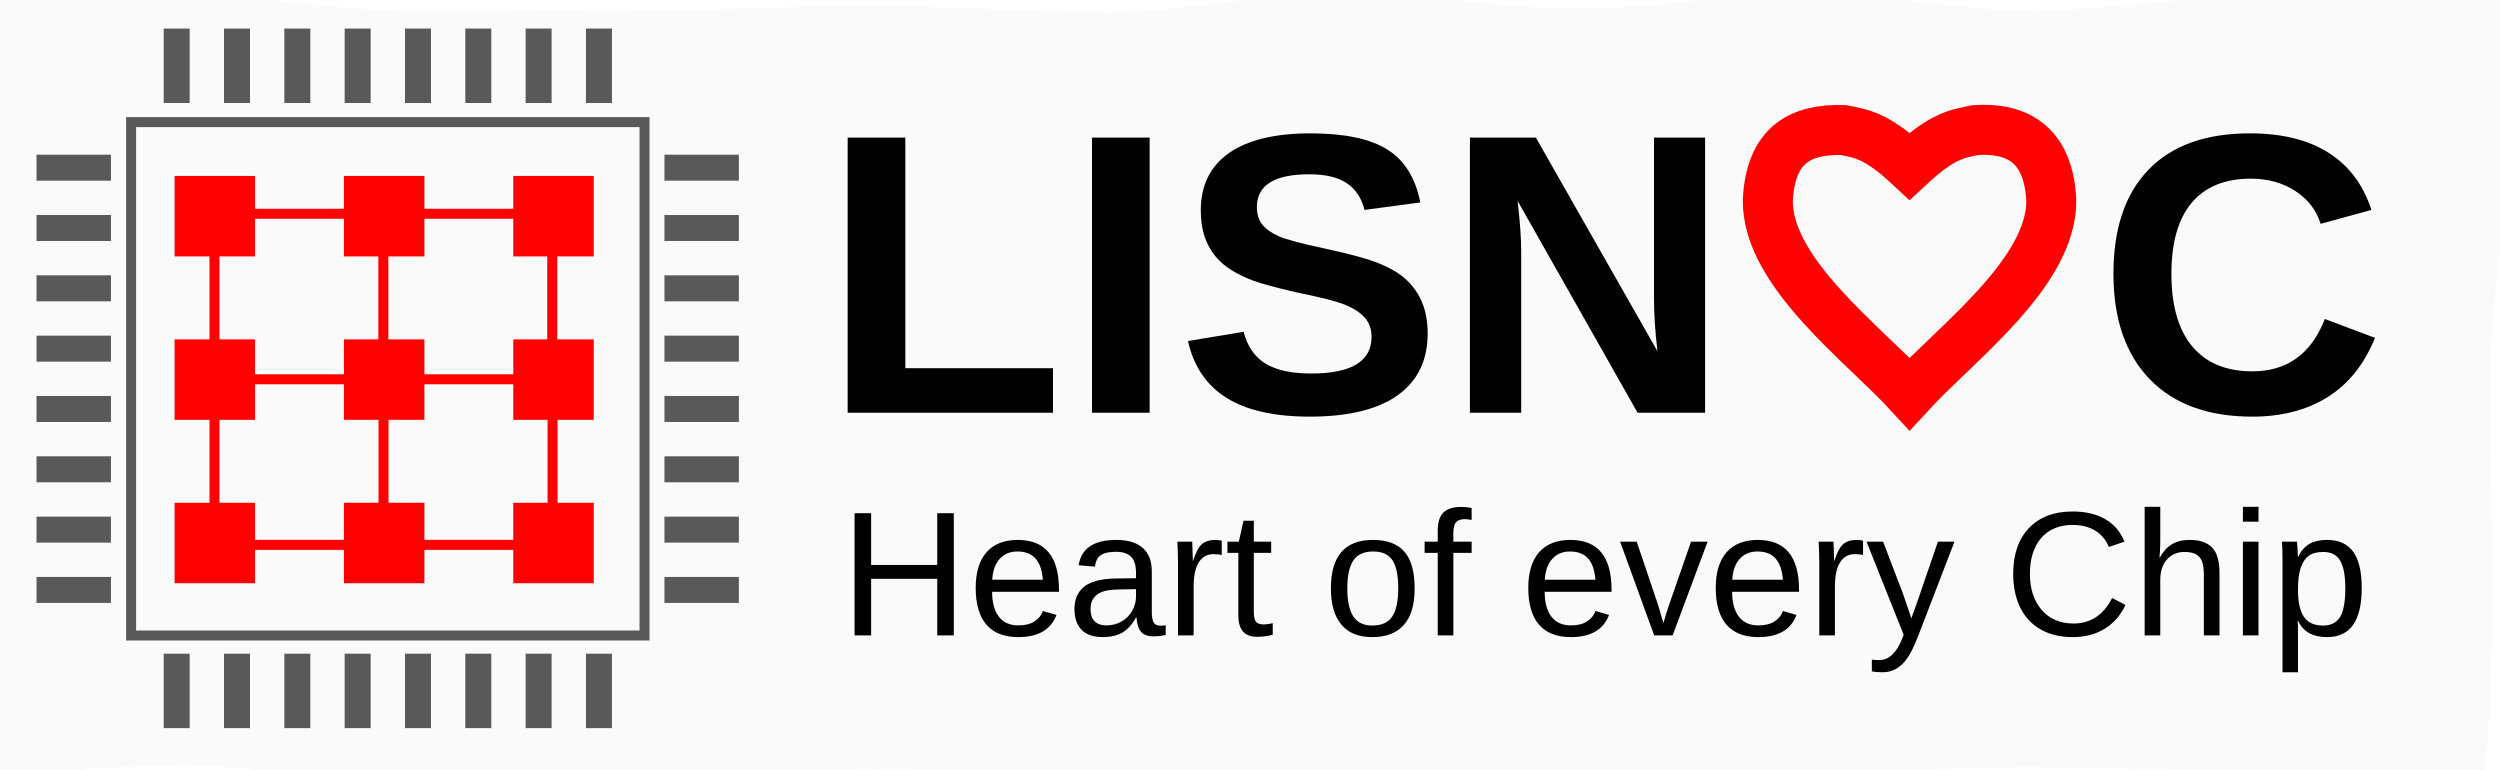
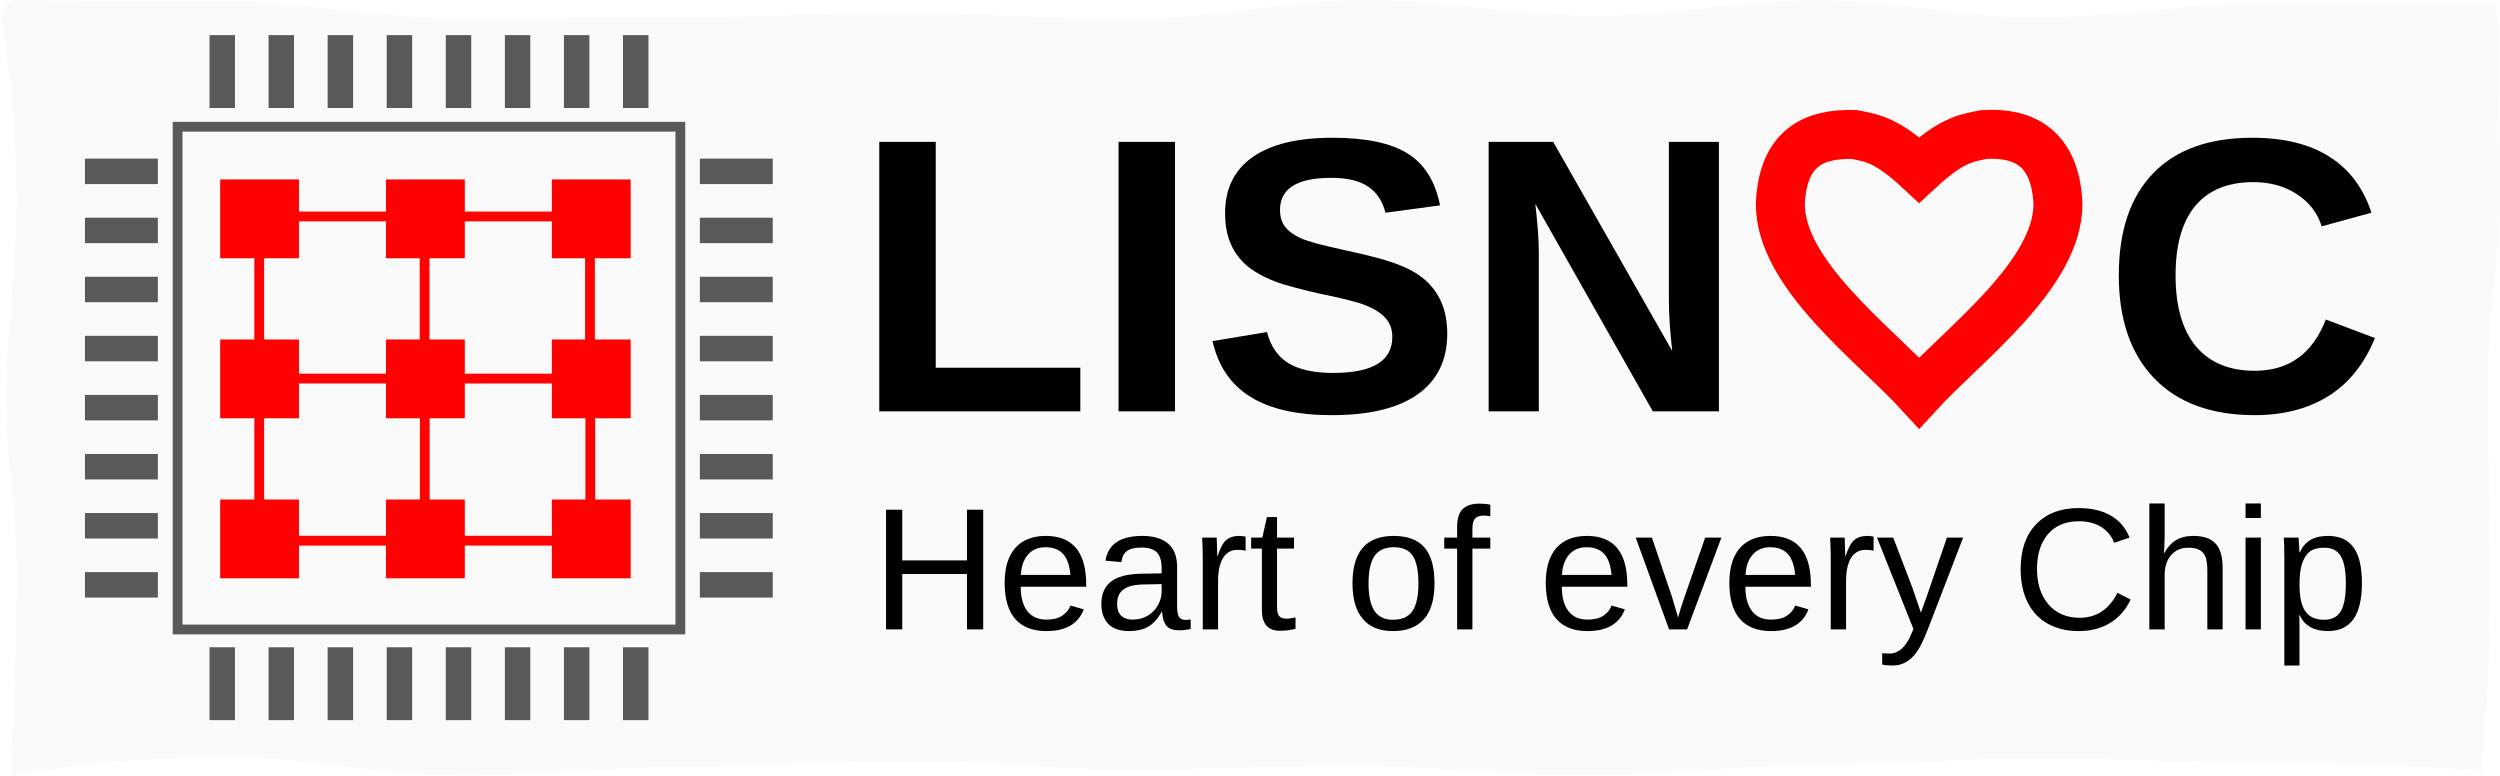
- <svg xmlns="http://www.w3.org/2000/svg" height="77" width="250" version="1.1" id="svg3071">
+ <svg xmlns="http://www.w3.org/2000/svg" height="79.239" width="255.296" version="1.1" id="svg3071">
  <defs id="defs3075" />
-   <path style="fill:#fafafa;fill-opacity:1;stroke:none" d="M-3.964 -0.707C-3.964 -0.707 4.055 -0.621 18.333 -0.621C24.943 -0.621 33.65 1.156 42.297 1.156C49.453 1.156 57.403 1.022 65.55 1.022C72.946 1.022 79.09 0.592 87.014 0.592C94.559 0.592 103.022 1.235 110.802 1.235C118.466 1.235 126.553 -0.73 134.216 -0.73C141.997 -0.73 150.329 0.885 157.874 0.885C165.797 0.885 173.026 -0.705 180.422 -0.705C188.569 -0.705 195.44 1.06 202.597 1.06C211.245 1.06 220.265 -0.517 226.875 -0.517C241.152 -0.517 249.978 -0.468 249.978 -0.468C249.978 -0.468 250.271 8.664 250.271 19.752C250.271 25.652 249.031 31.217 249.031 37.927C249.031 44.636 249.232 53.31 249.232 59.21C249.232 70.298 248.408 78.007 248.408 78.007C248.408 78.007 241.469 77.221 227.191 77.221C220.581 77.221 211.278 76.702 202.63 76.702C195.474 76.702 189.271 77.326 181.125 77.326C173.729 77.326 164.592 78.433 156.669 78.433C149.124 78.433 140.833 77.458 133.052 77.458C125.389 77.458 117.718 77.848 110.055 77.848C102.275 77.848 96.323 76.96 88.779 76.96C80.855 76.96 73.305 77.525 65.909 77.525C57.762 77.525 49.412 78.449 42.255 78.449C33.607 78.449 25.656 76.557 19.046 76.557C4.768 76.557 -4.031 78.508 -4.031 78.508C-4.031 78.508 -3.321 68.891 -3.321 57.803C-3.321 51.903 -4.385 46.589 -4.385 39.88C-4.385 33.171 -3.332 25.904 -3.332 20.004C-3.332 8.916 -5.025 0.868 -5.025 0.868" id="rect4197" />
-   <g transform="translate(-0.318076,-0.0854176)" id="g3257">
+   <path style="fill:#fafafa;fill-opacity:1;stroke:none" d="m 1.06,0.023 c 0,0 8.02,0.086 22.297,0.086 6.61,0 15.317,1.777 23.964,1.777 7.156,0 15.107,-0.134 23.253,-0.134 7.396,0 13.54,-0.429 21.464,-0.429 7.545,0 16.008,0.643 23.788,0.643 7.664,0 15.751,-1.966 23.414,-1.966 7.78,0 16.113,1.615 23.657,1.615 7.923,0 15.152,-1.589 22.548,-1.589 8.147,0 15.018,1.765 22.175,1.765 8.648,0 17.668,-1.577 24.278,-1.577 14.277,0 23.103,0.049 23.103,0.049 0,0 0.293,9.131 0.293,20.22 0,5.9 -1.24,11.465 -1.24,18.175 0,6.709 0.202,15.383 0.202,21.283 0,11.088 -0.824,18.797 -0.824,18.797 0,0 -6.94,-0.785 -21.217,-0.785 -6.61,0 -15.913,-0.52 -24.561,-0.52 -7.156,0 -13.359,0.625 -21.506,0.625 -7.396,0 -16.532,1.107 -24.456,1.107 -7.545,0 -15.836,-0.975 -23.616,-0.975 -7.664,0 -15.334,0.39 -22.998,0.39 -7.78,0 -13.731,-0.887 -21.276,-0.887 -7.923,0 -15.474,0.565 -22.869,0.565 -8.147,0 -16.497,0.924 -23.654,0.924 -8.648,0 -16.599,-1.892 -23.209,-1.892 -14.277,0 -23.076,1.952 -23.076,1.952 0,0 0.71,-9.617 0.71,-20.705 0,-5.9 -1.064,-11.213 -1.064,-17.923 0,-6.709 1.053,-13.976 1.053,-19.876 C 1.693,9.647 4.839e-8,1.599 4.839e-8,1.599" id="rect4197" />
+   <g transform="translate(4.70655,0.6450306)" id="g3257">
    <rect y="17.681" x="17.777" height="8.046" width="8.046" id="rect3129" style="fill:#ff0101;fill-opacity:1;stroke:none" />
    <rect style="fill:#ff0101;fill-opacity:1;stroke:none" id="rect3131" width="8.046" height="8.046" x="34.712" y="17.681" />
    <rect y="17.681" x="51.647" height="8.046" width="8.046" id="rect3133" style="fill:#ff0101;fill-opacity:1;stroke:none" />
    <rect style="fill:#ff0101;fill-opacity:1;stroke:none" id="rect3135" width="8.046" height="8.046" x="17.777" y="34.022" />
    <rect y="34.022" x="34.712" height="8.046" width="8.046" id="rect3137" style="fill:#ff0101;fill-opacity:1;stroke:none" />
    <rect style="fill:#ff0101;fill-opacity:1;stroke:none" id="rect3139" width="8.046" height="8.046" x="51.647" y="34.022" />
    <rect y="50.364" x="17.777" height="8.046" width="8.046" id="rect3141" style="fill:#ff0101;fill-opacity:1;stroke:none" />
    <rect style="fill:#ff0101;fill-opacity:1;stroke:none" id="rect3143" width="8.046" height="8.046" x="34.712" y="50.364" />
    <rect y="50.364" x="51.647" height="8.046" width="8.046" id="rect3145" style="fill:#ff0101;fill-opacity:1;stroke:none" />
    <path id="path3225" d="m 21.766,25.33 0,9.328" style="fill:none;stroke:#ff0101;stroke-width:1px;stroke-linecap:butt;stroke-linejoin:miter;stroke-opacity:1" />
    <path style="fill:none;stroke:#ff0101;stroke-width:1px;stroke-linecap:butt;stroke-linejoin:miter;stroke-opacity:1" d="m 38.653,25.33 0,9.328" id="path3227" />
    <path id="path3229" d="m 55.54,25.33 0,9.328" style="fill:none;stroke:#ff0101;stroke-width:1px;stroke-linecap:butt;stroke-linejoin:miter;stroke-opacity:1" />
    <path style="fill:none;stroke:#ff0101;stroke-width:1px;stroke-linecap:butt;stroke-linejoin:miter;stroke-opacity:1" d="m 21.766,41.737 0,9.328" id="path3231" />
    <path id="path3233" d="m 38.67,41.737 0,9.328" style="fill:none;stroke:#ff0101;stroke-width:1px;stroke-linecap:butt;stroke-linejoin:miter;stroke-opacity:1" />
    <path style="fill:none;stroke:#ff0101;stroke-width:1px;stroke-linecap:butt;stroke-linejoin:miter;stroke-opacity:1" d="m 55.574,41.737 0,9.328" id="path3235" />
    <path style="fill:none;stroke:#ff0101;stroke-width:1px;stroke-linecap:butt;stroke-linejoin:miter;stroke-opacity:1" d="m 52.299,38.016 -26.794,0" id="path3237" />
    <path id="path3241" d="m 52.299,54.572 -26.794,0" style="fill:none;stroke:#ff0101;stroke-width:1px;stroke-linecap:butt;stroke-linejoin:miter;stroke-opacity:1" />
    <path id="path3245" d="m 52.497,21.46 -26.993,0" style="fill:none;stroke:#ff0101;stroke-width:1px;stroke-linecap:butt;stroke-linejoin:miter;stroke-opacity:1" />
  </g>
-   <rect style="fill:none;stroke:#595959;stroke-width:1;stroke-miterlimit:4;stroke-opacity:1;stroke-dasharray:none" id="rect3255" width="51.339" height="51.339" x="13.112" y="12.211" />
-   <g id="g4089" transform="translate(-0.318076,0.0717074)">
-     <path id="path3277" d="m 3.97,16.696 7.443,0" style="fill:none;stroke:#595959;stroke-width:2.6;stroke-linecap:butt;stroke-linejoin:miter;stroke-miterlimit:4;stroke-opacity:1;stroke-dasharray:none" />
-     <path style="fill:none;stroke:#595959;stroke-width:2.6;stroke-linecap:butt;stroke-linejoin:miter;stroke-miterlimit:4;stroke-opacity:1;stroke-dasharray:none" d="m 3.97,22.728 7.443,0" id="path4047" />
-     <path id="path4049" d="m 3.97,28.761 7.443,0" style="fill:none;stroke:#595959;stroke-width:2.6;stroke-linecap:butt;stroke-linejoin:miter;stroke-miterlimit:4;stroke-opacity:1;stroke-dasharray:none" />
-     <path style="fill:none;stroke:#595959;stroke-width:2.6;stroke-linecap:butt;stroke-linejoin:miter;stroke-miterlimit:4;stroke-opacity:1;stroke-dasharray:none" d="m 3.97,34.793 7.443,0" id="path4051" />
-     <path id="path4053" d="m 3.97,40.825 7.443,0" style="fill:none;stroke:#595959;stroke-width:2.6;stroke-linecap:butt;stroke-linejoin:miter;stroke-miterlimit:4;stroke-opacity:1;stroke-dasharray:none" />
-     <path style="fill:none;stroke:#595959;stroke-width:2.6;stroke-linecap:butt;stroke-linejoin:miter;stroke-miterlimit:4;stroke-opacity:1;stroke-dasharray:none" d="m 3.97,46.858 7.443,0" id="path4055" />
-     <path id="path4057" d="m 3.97,52.89 7.443,0" style="fill:none;stroke:#595959;stroke-width:2.6;stroke-linecap:butt;stroke-linejoin:miter;stroke-miterlimit:4;stroke-opacity:1;stroke-dasharray:none" />
-     <path style="fill:none;stroke:#595959;stroke-width:2.6;stroke-linecap:butt;stroke-linejoin:miter;stroke-miterlimit:4;stroke-opacity:1;stroke-dasharray:none" d="m 3.97,58.922 7.443,0" id="path4059" />
+   <rect style="fill:none;stroke:#595959;stroke-width:1;stroke-miterlimit:4;stroke-dasharray:none;stroke-opacity:1" id="rect3255" width="51.339" height="51.339" x="18.137" y="12.942" />
+   <g id="g4089" transform="translate(4.70655,0.8021556)">
+     <path id="path3277" d="m 3.97,16.696 7.443,0" style="fill:none;stroke:#595959;stroke-width:2.6;stroke-linecap:butt;stroke-linejoin:miter;stroke-miterlimit:4;stroke-dasharray:none;stroke-opacity:1" />
+     <path style="fill:none;stroke:#595959;stroke-width:2.6;stroke-linecap:butt;stroke-linejoin:miter;stroke-miterlimit:4;stroke-dasharray:none;stroke-opacity:1" d="m 3.97,22.728 7.443,0" id="path4047" />
+     <path id="path4049" d="m 3.97,28.761 7.443,0" style="fill:none;stroke:#595959;stroke-width:2.6;stroke-linecap:butt;stroke-linejoin:miter;stroke-miterlimit:4;stroke-dasharray:none;stroke-opacity:1" />
+     <path style="fill:none;stroke:#595959;stroke-width:2.6;stroke-linecap:butt;stroke-linejoin:miter;stroke-miterlimit:4;stroke-dasharray:none;stroke-opacity:1" d="m 3.97,34.793 7.443,0" id="path4051" />
+     <path id="path4053" d="m 3.97,40.825 7.443,0" style="fill:none;stroke:#595959;stroke-width:2.6;stroke-linecap:butt;stroke-linejoin:miter;stroke-miterlimit:4;stroke-dasharray:none;stroke-opacity:1" />
+     <path style="fill:none;stroke:#595959;stroke-width:2.6;stroke-linecap:butt;stroke-linejoin:miter;stroke-miterlimit:4;stroke-dasharray:none;stroke-opacity:1" d="m 3.97,46.858 7.443,0" id="path4055" />
+     <path id="path4057" d="m 3.97,52.89 7.443,0" style="fill:none;stroke:#595959;stroke-width:2.6;stroke-linecap:butt;stroke-linejoin:miter;stroke-miterlimit:4;stroke-dasharray:none;stroke-opacity:1" />
+     <path style="fill:none;stroke:#595959;stroke-width:2.6;stroke-linecap:butt;stroke-linejoin:miter;stroke-miterlimit:4;stroke-dasharray:none;stroke-opacity:1" d="m 3.97,58.922 7.443,0" id="path4059" />
  </g>
-   <g id="g4079" transform="translate(-0.025598,0.0717074)">
-     <path style="fill:none;stroke:#595959;stroke-width:2.6;stroke-linecap:butt;stroke-linejoin:miter;stroke-miterlimit:4;stroke-opacity:1;stroke-dasharray:none" d="m 66.47,16.696 7.443,0" id="path4063" />
-     <path id="path4065" d="m 66.47,22.728 7.443,0" style="fill:none;stroke:#595959;stroke-width:2.6;stroke-linecap:butt;stroke-linejoin:miter;stroke-miterlimit:4;stroke-opacity:1;stroke-dasharray:none" />
-     <path style="fill:none;stroke:#595959;stroke-width:2.6;stroke-linecap:butt;stroke-linejoin:miter;stroke-miterlimit:4;stroke-opacity:1;stroke-dasharray:none" d="m 66.47,28.761 7.443,0" id="path4067" />
-     <path id="path4069" d="m 66.47,34.793 7.443,0" style="fill:none;stroke:#595959;stroke-width:2.6;stroke-linecap:butt;stroke-linejoin:miter;stroke-miterlimit:4;stroke-opacity:1;stroke-dasharray:none" />
-     <path style="fill:none;stroke:#595959;stroke-width:2.6;stroke-linecap:butt;stroke-linejoin:miter;stroke-miterlimit:4;stroke-opacity:1;stroke-dasharray:none" d="m 66.47,40.825 7.443,0" id="path4071" />
-     <path id="path4073" d="m 66.47,46.858 7.443,0" style="fill:none;stroke:#595959;stroke-width:2.6;stroke-linecap:butt;stroke-linejoin:miter;stroke-miterlimit:4;stroke-opacity:1;stroke-dasharray:none" />
-     <path style="fill:none;stroke:#595959;stroke-width:2.6;stroke-linecap:butt;stroke-linejoin:miter;stroke-miterlimit:4;stroke-opacity:1;stroke-dasharray:none" d="m 66.47,52.89 7.443,0" id="path4075" />
-     <path id="path4077" d="m 66.47,58.922 7.443,0" style="fill:none;stroke:#595959;stroke-width:2.6;stroke-linecap:butt;stroke-linejoin:miter;stroke-miterlimit:4;stroke-opacity:1;stroke-dasharray:none" />
+   <g id="g4079" transform="translate(4.999028,0.8021556)">
+     <path style="fill:none;stroke:#595959;stroke-width:2.6;stroke-linecap:butt;stroke-linejoin:miter;stroke-miterlimit:4;stroke-dasharray:none;stroke-opacity:1" d="m 66.47,16.696 7.443,0" id="path4063" />
+     <path id="path4065" d="m 66.47,22.728 7.443,0" style="fill:none;stroke:#595959;stroke-width:2.6;stroke-linecap:butt;stroke-linejoin:miter;stroke-miterlimit:4;stroke-dasharray:none;stroke-opacity:1" />
+     <path style="fill:none;stroke:#595959;stroke-width:2.6;stroke-linecap:butt;stroke-linejoin:miter;stroke-miterlimit:4;stroke-dasharray:none;stroke-opacity:1" d="m 66.47,28.761 7.443,0" id="path4067" />
+     <path id="path4069" d="m 66.47,34.793 7.443,0" style="fill:none;stroke:#595959;stroke-width:2.6;stroke-linecap:butt;stroke-linejoin:miter;stroke-miterlimit:4;stroke-dasharray:none;stroke-opacity:1" />
+     <path style="fill:none;stroke:#595959;stroke-width:2.6;stroke-linecap:butt;stroke-linejoin:miter;stroke-miterlimit:4;stroke-dasharray:none;stroke-opacity:1" d="m 66.47,40.825 7.443,0" id="path4071" />
+     <path id="path4073" d="m 66.47,46.858 7.443,0" style="fill:none;stroke:#595959;stroke-width:2.6;stroke-linecap:butt;stroke-linejoin:miter;stroke-miterlimit:4;stroke-dasharray:none;stroke-opacity:1" />
+     <path style="fill:none;stroke:#595959;stroke-width:2.6;stroke-linecap:butt;stroke-linejoin:miter;stroke-miterlimit:4;stroke-dasharray:none;stroke-opacity:1" d="m 66.47,52.89 7.443,0" id="path4075" />
+     <path id="path4077" d="m 66.47,58.922 7.443,0" style="fill:none;stroke:#595959;stroke-width:2.6;stroke-linecap:butt;stroke-linejoin:miter;stroke-miterlimit:4;stroke-dasharray:none;stroke-opacity:1" />
  </g>
-   <g transform="matrix(0,-1,1,0,0.972761,76.76957)" id="g4099">
-     <path id="path4101" d="m 66.47,16.696 7.443,0" style="fill:none;stroke:#595959;stroke-width:2.6;stroke-linecap:butt;stroke-linejoin:miter;stroke-miterlimit:4;stroke-opacity:1;stroke-dasharray:none" />
-     <path style="fill:none;stroke:#595959;stroke-width:2.6;stroke-linecap:butt;stroke-linejoin:miter;stroke-miterlimit:4;stroke-opacity:1;stroke-dasharray:none" d="m 66.47,22.728 7.443,0" id="path4103" />
-     <path id="path4105" d="m 66.47,28.761 7.443,0" style="fill:none;stroke:#595959;stroke-width:2.6;stroke-linecap:butt;stroke-linejoin:miter;stroke-miterlimit:4;stroke-opacity:1;stroke-dasharray:none" />
-     <path style="fill:none;stroke:#595959;stroke-width:2.6;stroke-linecap:butt;stroke-linejoin:miter;stroke-miterlimit:4;stroke-opacity:1;stroke-dasharray:none" d="m 66.47,34.793 7.443,0" id="path4107" />
-     <path id="path4109" d="m 66.47,40.825 7.443,0" style="fill:none;stroke:#595959;stroke-width:2.6;stroke-linecap:butt;stroke-linejoin:miter;stroke-miterlimit:4;stroke-opacity:1;stroke-dasharray:none" />
-     <path style="fill:none;stroke:#595959;stroke-width:2.6;stroke-linecap:butt;stroke-linejoin:miter;stroke-miterlimit:4;stroke-opacity:1;stroke-dasharray:none" d="m 66.47,46.858 7.443,0" id="path4111" />
-     <path id="path4113" d="m 66.47,52.89 7.443,0" style="fill:none;stroke:#595959;stroke-width:2.6;stroke-linecap:butt;stroke-linejoin:miter;stroke-miterlimit:4;stroke-opacity:1;stroke-dasharray:none" />
-     <path style="fill:none;stroke:#595959;stroke-width:2.6;stroke-linecap:butt;stroke-linejoin:miter;stroke-miterlimit:4;stroke-opacity:1;stroke-dasharray:none" d="m 66.47,58.922 7.443,0" id="path4115" />
+   <g transform="matrix(0,-1,1,0,5.997388,77.50002)" id="g4099">
+     <path id="path4101" d="m 66.47,16.696 7.443,0" style="fill:none;stroke:#595959;stroke-width:2.6;stroke-linecap:butt;stroke-linejoin:miter;stroke-miterlimit:4;stroke-dasharray:none;stroke-opacity:1" />
+     <path style="fill:none;stroke:#595959;stroke-width:2.6;stroke-linecap:butt;stroke-linejoin:miter;stroke-miterlimit:4;stroke-dasharray:none;stroke-opacity:1" d="m 66.47,22.728 7.443,0" id="path4103" />
+     <path id="path4105" d="m 66.47,28.761 7.443,0" style="fill:none;stroke:#595959;stroke-width:2.6;stroke-linecap:butt;stroke-linejoin:miter;stroke-miterlimit:4;stroke-dasharray:none;stroke-opacity:1" />
+     <path style="fill:none;stroke:#595959;stroke-width:2.6;stroke-linecap:butt;stroke-linejoin:miter;stroke-miterlimit:4;stroke-dasharray:none;stroke-opacity:1" d="m 66.47,34.793 7.443,0" id="path4107" />
+     <path id="path4109" d="m 66.47,40.825 7.443,0" style="fill:none;stroke:#595959;stroke-width:2.6;stroke-linecap:butt;stroke-linejoin:miter;stroke-miterlimit:4;stroke-dasharray:none;stroke-opacity:1" />
+     <path style="fill:none;stroke:#595959;stroke-width:2.6;stroke-linecap:butt;stroke-linejoin:miter;stroke-miterlimit:4;stroke-dasharray:none;stroke-opacity:1" d="m 66.47,46.858 7.443,0" id="path4111" />
+     <path id="path4113" d="m 66.47,52.89 7.443,0" style="fill:none;stroke:#595959;stroke-width:2.6;stroke-linecap:butt;stroke-linejoin:miter;stroke-miterlimit:4;stroke-dasharray:none;stroke-opacity:1" />
+     <path style="fill:none;stroke:#595959;stroke-width:2.6;stroke-linecap:butt;stroke-linejoin:miter;stroke-miterlimit:4;stroke-dasharray:none;stroke-opacity:1" d="m 66.47,58.922 7.443,0" id="path4115" />
  </g>
-   <g id="g4117" transform="matrix(0,-1,1,0,0.972761,139.2802)">
-     <path style="fill:none;stroke:#595959;stroke-width:2.6;stroke-linecap:butt;stroke-linejoin:miter;stroke-miterlimit:4;stroke-opacity:1;stroke-dasharray:none" d="m 66.47,16.696 7.443,0" id="path4119" />
-     <path id="path4121" d="m 66.47,22.728 7.443,0" style="fill:none;stroke:#595959;stroke-width:2.6;stroke-linecap:butt;stroke-linejoin:miter;stroke-miterlimit:4;stroke-opacity:1;stroke-dasharray:none" />
-     <path style="fill:none;stroke:#595959;stroke-width:2.6;stroke-linecap:butt;stroke-linejoin:miter;stroke-miterlimit:4;stroke-opacity:1;stroke-dasharray:none" d="m 66.47,28.761 7.443,0" id="path4123" />
-     <path id="path4125" d="m 66.47,34.793 7.443,0" style="fill:none;stroke:#595959;stroke-width:2.6;stroke-linecap:butt;stroke-linejoin:miter;stroke-miterlimit:4;stroke-opacity:1;stroke-dasharray:none" />
-     <path style="fill:none;stroke:#595959;stroke-width:2.6;stroke-linecap:butt;stroke-linejoin:miter;stroke-miterlimit:4;stroke-opacity:1;stroke-dasharray:none" d="m 66.47,40.825 7.443,0" id="path4127" />
-     <path id="path4129" d="m 66.47,46.858 7.443,0" style="fill:none;stroke:#595959;stroke-width:2.6;stroke-linecap:butt;stroke-linejoin:miter;stroke-miterlimit:4;stroke-opacity:1;stroke-dasharray:none" />
-     <path style="fill:none;stroke:#595959;stroke-width:2.6;stroke-linecap:butt;stroke-linejoin:miter;stroke-miterlimit:4;stroke-opacity:1;stroke-dasharray:none" d="m 66.47,52.89 7.443,0" id="path4131" />
-     <path id="path4133" d="m 66.47,58.922 7.443,0" style="fill:none;stroke:#595959;stroke-width:2.6;stroke-linecap:butt;stroke-linejoin:miter;stroke-miterlimit:4;stroke-opacity:1;stroke-dasharray:none" />
+   <g id="g4117" transform="matrix(0,-1,1,0,5.997388,140.0106)">
+     <path style="fill:none;stroke:#595959;stroke-width:2.6;stroke-linecap:butt;stroke-linejoin:miter;stroke-miterlimit:4;stroke-dasharray:none;stroke-opacity:1" d="m 66.47,16.696 7.443,0" id="path4119" />
+     <path id="path4121" d="m 66.47,22.728 7.443,0" style="fill:none;stroke:#595959;stroke-width:2.6;stroke-linecap:butt;stroke-linejoin:miter;stroke-miterlimit:4;stroke-dasharray:none;stroke-opacity:1" />
+     <path style="fill:none;stroke:#595959;stroke-width:2.6;stroke-linecap:butt;stroke-linejoin:miter;stroke-miterlimit:4;stroke-dasharray:none;stroke-opacity:1" d="m 66.47,28.761 7.443,0" id="path4123" />
+     <path id="path4125" d="m 66.47,34.793 7.443,0" style="fill:none;stroke:#595959;stroke-width:2.6;stroke-linecap:butt;stroke-linejoin:miter;stroke-miterlimit:4;stroke-dasharray:none;stroke-opacity:1" />
+     <path style="fill:none;stroke:#595959;stroke-width:2.6;stroke-linecap:butt;stroke-linejoin:miter;stroke-miterlimit:4;stroke-dasharray:none;stroke-opacity:1" d="m 66.47,40.825 7.443,0" id="path4127" />
+     <path id="path4129" d="m 66.47,46.858 7.443,0" style="fill:none;stroke:#595959;stroke-width:2.6;stroke-linecap:butt;stroke-linejoin:miter;stroke-miterlimit:4;stroke-dasharray:none;stroke-opacity:1" />
+     <path style="fill:none;stroke:#595959;stroke-width:2.6;stroke-linecap:butt;stroke-linejoin:miter;stroke-miterlimit:4;stroke-dasharray:none;stroke-opacity:1" d="m 66.47,52.89 7.443,0" id="path4131" />
+     <path id="path4133" d="m 66.47,58.922 7.443,0" style="fill:none;stroke:#595959;stroke-width:2.6;stroke-linecap:butt;stroke-linejoin:miter;stroke-miterlimit:4;stroke-dasharray:none;stroke-opacity:1" />
  </g>
-   <text xml:space="preserve" style="font-size:12px;font-style:normal;font-weight:normal;line-height:125%;letter-spacing:0px;word-spacing:0px;fill:#000000;fill-opacity:1;stroke:none;font-family:Sans" x="84.004" y="63.54" id="text4326">
-     <tspan id="tspan4328" x="84.004" y="63.54" style="font-size:17.75px;font-style:normal;font-variant:normal;font-weight:normal;font-stretch:normal;font-family:Arial;-inkscape-font-specification:Arial">Heart of every Chip</tspan>
+   <text xml:space="preserve" style="font-style:normal;font-weight:normal;font-size:12px;line-height:125%;font-family:Sans;letter-spacing:0px;word-spacing:0px;fill:#000000;fill-opacity:1;stroke:none" x="89.028" y="64.271" id="text4326">
+     <tspan id="tspan4328" x="89.028" y="64.271" style="font-style:normal;font-variant:normal;font-weight:normal;font-stretch:normal;font-size:17.75px;font-family:Arial;-inkscape-font-specification:Arial">Heart of every Chip</tspan>
  </text>
-   <g id="g4336" transform="translate(0.3205776,0)">
-     <text id="text4318" y="41.274" x="81.772" style="font-size:12px;font-style:normal;font-weight:normal;line-height:125%;letter-spacing:0px;word-spacing:0px;fill:#000000;fill-opacity:1;stroke:none;font-family:Sans" xml:space="preserve">
-       <tspan style="font-size:40px;font-style:normal;font-variant:normal;font-weight:bold;font-stretch:normal;font-family:Arial;-inkscape-font-specification:Arial Bold" y="41.274" x="81.772" id="tspan4320">LISN</tspan>
+   <g id="g4336" transform="translate(5.345204,0.7304482)">
+     <text id="text4318" y="41.274" x="81.772" style="font-style:normal;font-weight:normal;font-size:12px;line-height:125%;font-family:Sans;letter-spacing:0px;word-spacing:0px;fill:#000000;fill-opacity:1;stroke:none" xml:space="preserve">
+       <tspan style="font-style:normal;font-variant:normal;font-weight:bold;font-stretch:normal;font-size:40px;font-family:Arial;-inkscape-font-specification:'Arial Bold'" y="41.274" x="81.772" id="tspan4320">LISN</tspan>
    </text>
-     <text id="text4322" y="41.274" x="209.383" style="font-size:12px;font-style:normal;font-weight:normal;line-height:125%;letter-spacing:0px;word-spacing:0px;fill:#000000;fill-opacity:1;stroke:none;font-family:Sans" xml:space="preserve">
-       <tspan style="font-size:40px;font-style:normal;font-variant:normal;font-weight:bold;font-stretch:normal;font-family:Arial;-inkscape-font-specification:Arial Bold" y="41.274" x="209.383" id="tspan4324">C</tspan>
+     <text id="text4322" y="41.274" x="209.383" style="font-style:normal;font-weight:normal;font-size:12px;line-height:125%;font-family:Sans;letter-spacing:0px;word-spacing:0px;fill:#000000;fill-opacity:1;stroke:none" xml:space="preserve">
+       <tspan style="font-style:normal;font-variant:normal;font-weight:bold;font-stretch:normal;font-size:40px;font-family:Arial;-inkscape-font-specification:'Arial Bold'" y="41.274" x="209.383" id="tspan4324">C</tspan>
    </text>
-     <path id="path4332" d="m 204.809,20.02 c -0.288,-5.687 -3.513,-7.256 -7.532,-7.017 -1.858,0.362 -3.353,0.549 -6.643,3.611 -3.289,-3.063 -4.785,-3.249 -6.643,-3.611 -4.118,-0.106 -7.244,1.33 -7.532,7.017 -0.082,7.244 9.599,14.372 14.175,19.368 4.575,-4.996 14.257,-12.123 14.175,-19.368 z" style="fill:none;stroke:#ff0101;stroke-width:5;stroke-linecap:butt;stroke-linejoin:miter;stroke-miterlimit:4;stroke-opacity:1;stroke-dasharray:none" />
+     <path id="path4332" d="m 204.809,20.02 c -0.288,-5.687 -3.513,-7.256 -7.532,-7.017 -1.858,0.362 -3.353,0.549 -6.643,3.611 -3.289,-3.063 -4.785,-3.249 -6.643,-3.611 -4.118,-0.106 -7.244,1.33 -7.532,7.017 -0.082,7.244 9.599,14.372 14.175,19.368 4.575,-4.996 14.257,-12.123 14.175,-19.368 z" style="fill:none;stroke:#ff0101;stroke-width:5;stroke-linecap:butt;stroke-linejoin:miter;stroke-miterlimit:4;stroke-dasharray:none;stroke-opacity:1" />
  </g>
</svg>
